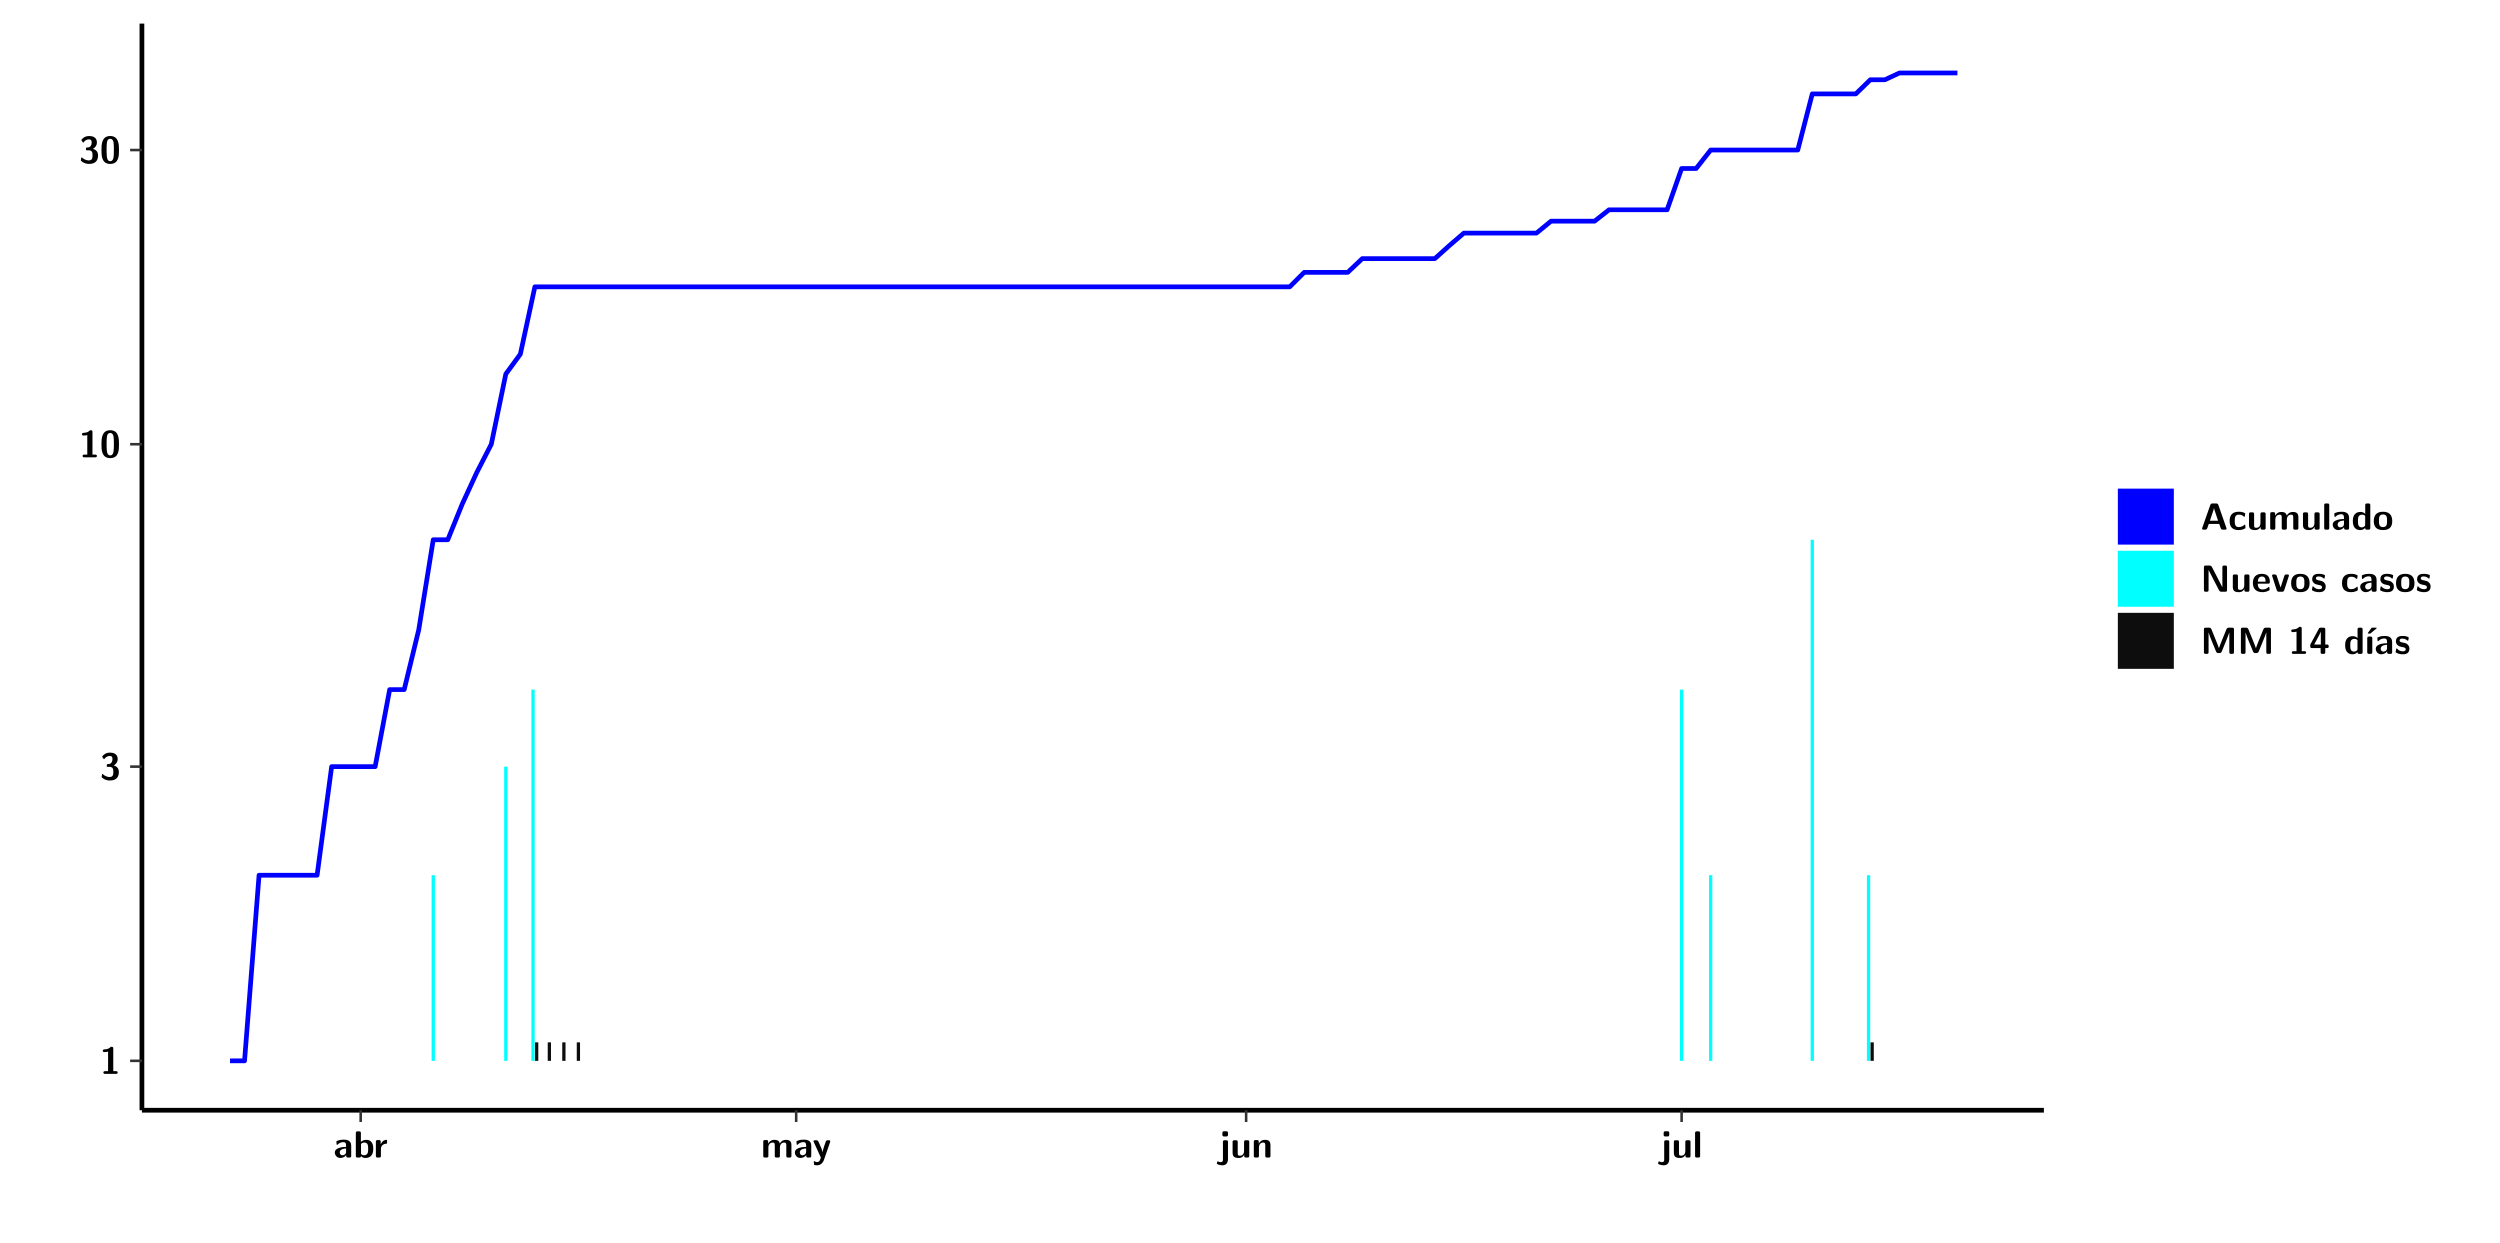
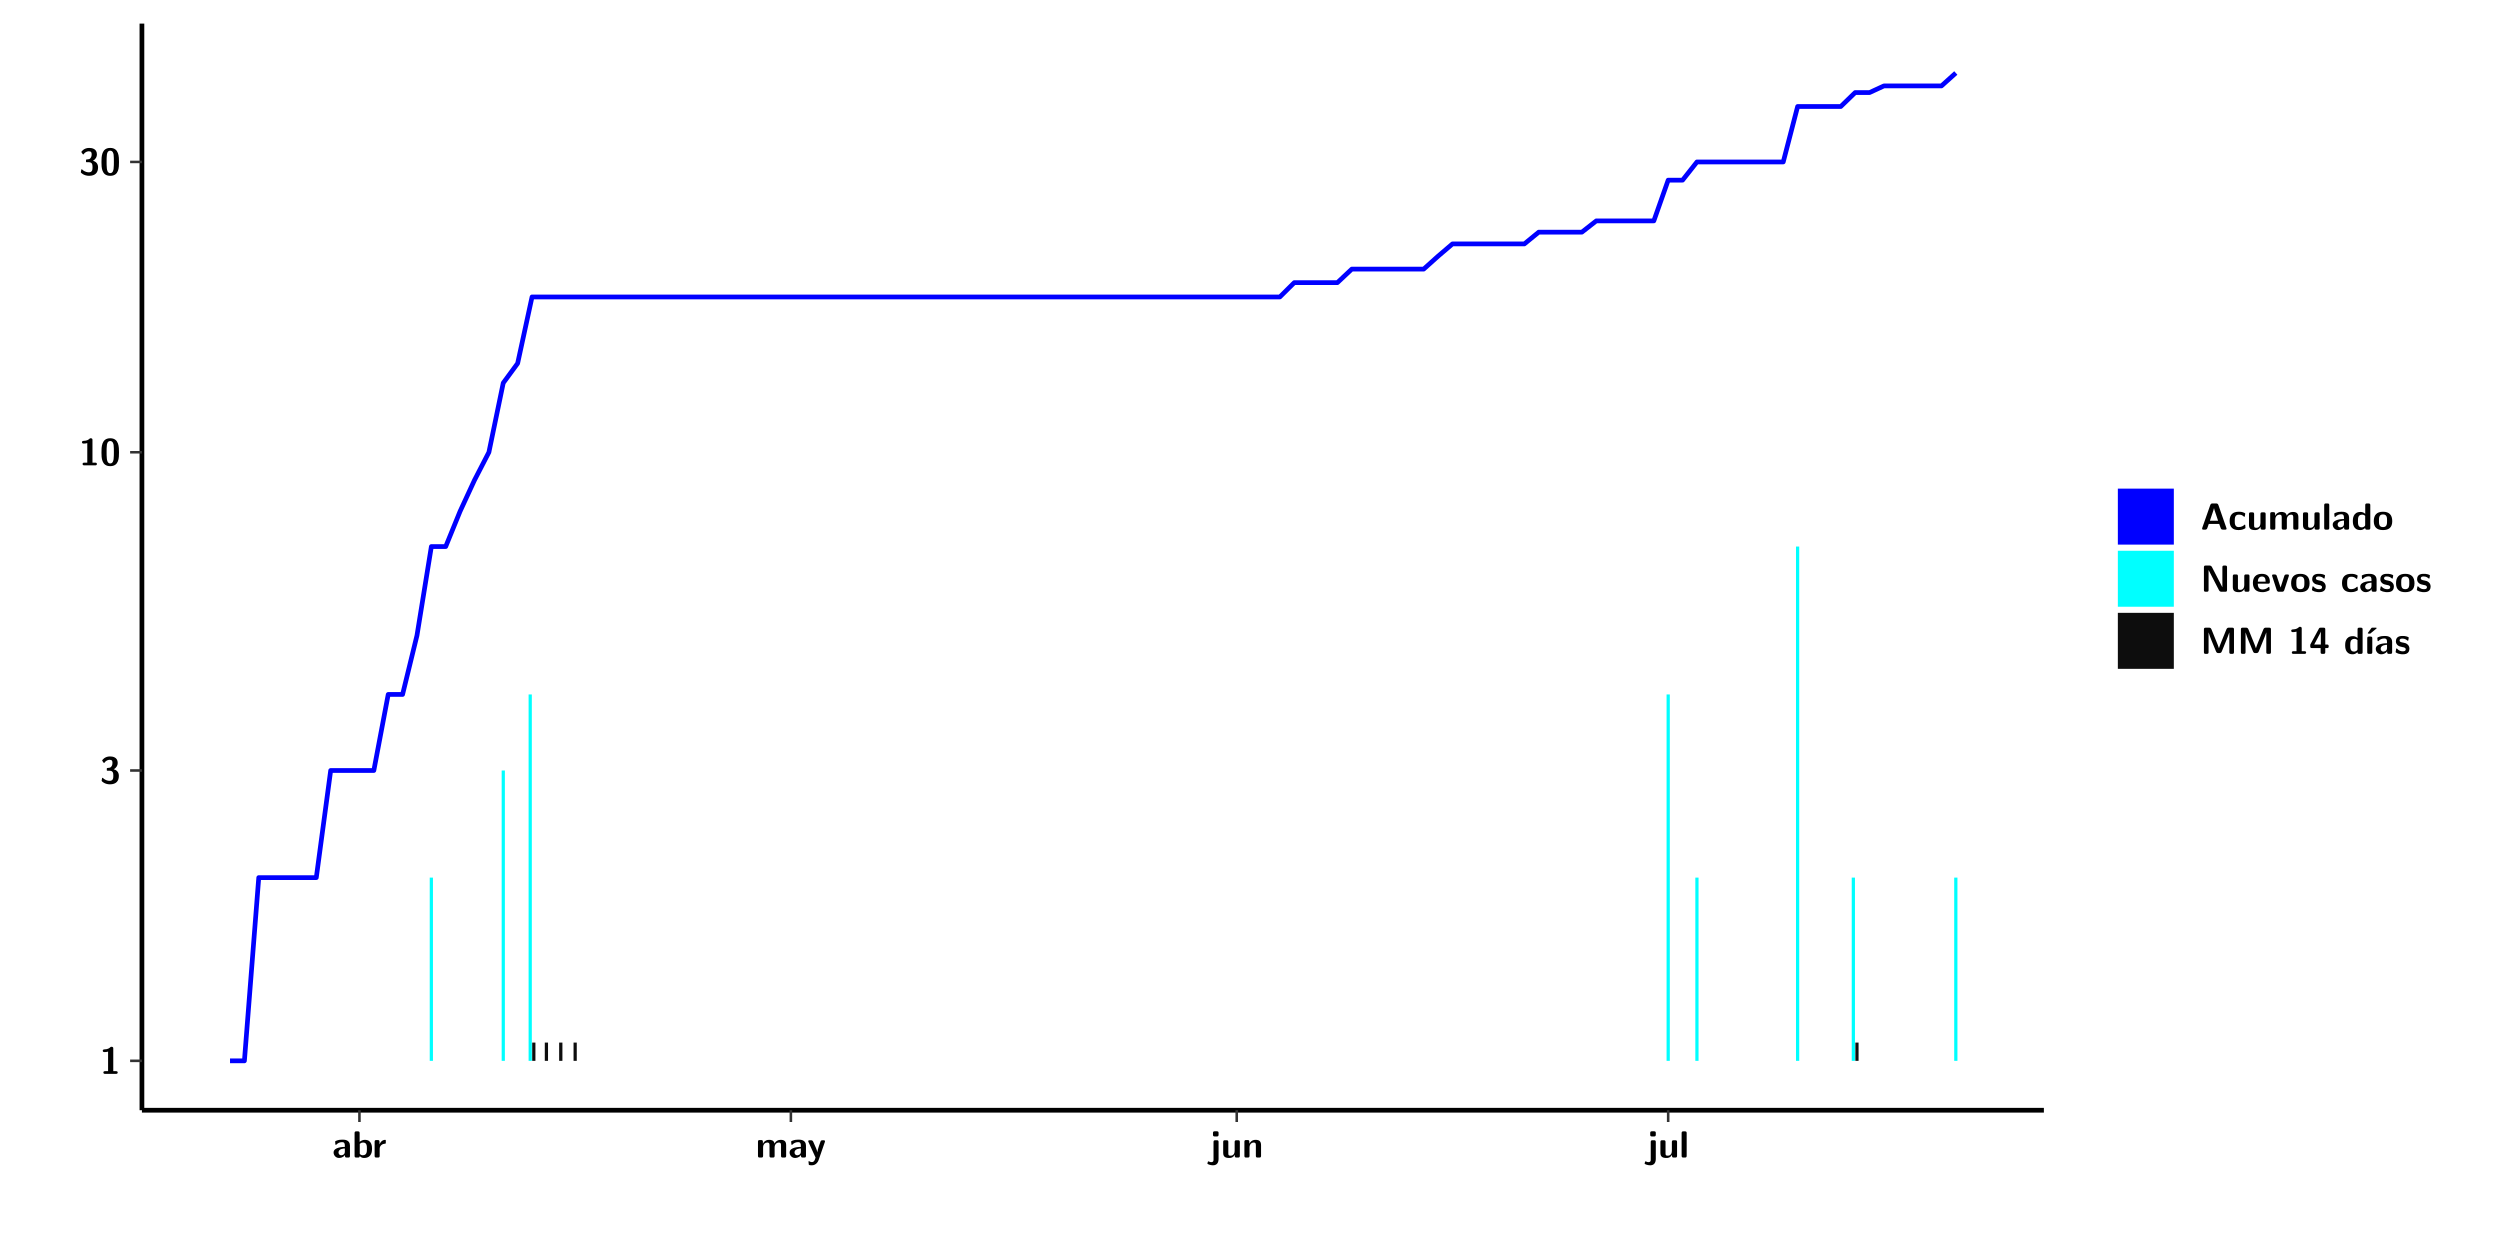
<svg xmlns="http://www.w3.org/2000/svg" xmlns:xlink="http://www.w3.org/1999/xlink" width="579.653pt" height="288pt" viewBox="0 0 579.653 288" version="1.1">
  <defs>
    <g>
      <symbol overflow="visible" id="glyph0-0">
        <path style="stroke:none;" d="" />
      </symbol>
      <symbol overflow="visible" id="glyph0-1">
        <path style="stroke:none;" d="M 3.109 -5.859 C 3.109 -6.016 3.109 -6.281 2.719 -6.281 C 2.547 -6.281 2.516 -6.266 2.406 -6.156 C 2.25 -6.016 1.922 -5.688 1.047 -5.672 C 0.891 -5.672 0.672 -5.609 0.672 -5.359 C 0.672 -5.047 0.969 -5.047 1.094 -5.047 C 1.344 -5.047 1.656 -5.078 1.906 -5.156 L 1.906 -0.625 L 1.234 -0.625 C 1.109 -0.625 0.812 -0.625 0.812 -0.312 C 0.812 0 1.109 0 1.234 0 L 3.719 0 C 3.828 0 4.141 0 4.141 -0.312 C 4.141 -0.625 3.828 -0.625 3.719 -0.625 L 3.109 -0.625 Z M 3.109 -5.859 " />
      </symbol>
      <symbol overflow="visible" id="glyph0-2">
        <path style="stroke:none;" d="M 0.844 -4.859 C 0.906 -4.766 0.953 -4.766 0.969 -4.766 C 1.031 -4.766 1.047 -4.797 1.094 -4.859 C 1.547 -5.5 2.172 -5.5 2.281 -5.5 C 2.844 -5.5 2.922 -5.203 2.922 -4.781 C 2.922 -4.656 2.922 -4.234 2.641 -3.906 C 2.438 -3.656 2.219 -3.641 1.953 -3.625 C 1.859 -3.609 1.688 -3.609 1.672 -3.578 C 1.609 -3.562 1.609 -3.5 1.609 -3.359 L 1.609 -3.203 C 1.609 -2.984 1.609 -2.969 1.844 -2.969 L 2.219 -2.969 C 3.031 -2.969 3.125 -2.469 3.125 -1.797 C 3.125 -1.203 3.062 -0.625 2.266 -0.625 C 1.984 -0.625 1.328 -0.688 0.75 -1.25 C 0.672 -1.328 0.656 -1.328 0.625 -1.328 C 0.531 -1.328 0.516 -1.25 0.516 -1.234 C 0.516 -1.234 0.406 -0.672 0.406 -0.625 C 0.406 -0.516 1.156 0.188 2.312 0.188 C 3.812 0.188 4.406 -0.609 4.406 -1.781 C 4.406 -2.562 3.984 -3.109 3.203 -3.297 C 3.906 -3.688 4.141 -4.266 4.141 -4.766 C 4.141 -6.156 2.891 -6.281 2.328 -6.281 C 1.125 -6.281 0.531 -5.422 0.531 -5.344 C 0.531 -5.297 0.594 -5.219 0.594 -5.219 Z M 0.844 -4.859 " />
      </symbol>
      <symbol overflow="visible" id="glyph0-3">
        <path style="stroke:none;" d="M 4.438 -3 C 4.438 -4.203 4.438 -6.281 2.406 -6.281 C 0.375 -6.281 0.375 -4.219 0.375 -3 C 0.375 -1.812 0.375 0.188 2.406 0.188 C 4.438 0.188 4.438 -1.781 4.438 -3 Z M 2.406 -0.438 C 1.75 -0.438 1.656 -1.25 1.625 -1.484 C 1.562 -1.953 1.562 -2.766 1.562 -3.125 C 1.562 -3.641 1.562 -4.203 1.625 -4.641 C 1.641 -4.875 1.734 -5.641 2.406 -5.641 C 3.047 -5.641 3.156 -4.906 3.188 -4.734 C 3.25 -4.281 3.25 -3.594 3.25 -3.125 C 3.25 -2.625 3.25 -1.953 3.188 -1.469 C 3.156 -1.234 3.062 -0.438 2.406 -0.438 Z M 2.406 -0.438 " />
      </symbol>
      <symbol overflow="visible" id="glyph0-4">
        <path style="stroke:none;" d="M 4.062 -2.766 C 4.062 -4.156 2.734 -4.156 2.297 -4.156 C 1.891 -4.156 1.453 -4.125 0.859 -3.891 C 0.672 -3.797 0.625 -3.781 0.625 -3.688 C 0.625 -3.625 0.688 -3.109 0.688 -3.047 C 0.703 -2.984 0.75 -2.938 0.812 -2.938 C 0.844 -2.938 0.875 -2.969 0.906 -3 C 1.281 -3.391 1.719 -3.578 2.266 -3.578 C 2.734 -3.578 2.875 -3.297 2.875 -2.781 L 2.875 -2.469 C 2.562 -2.469 0.266 -2.453 0.266 -1.172 C 0.266 -0.547 0.766 0.094 1.531 0.094 C 1.828 0.094 2.484 0.016 2.906 -0.594 L 2.906 -0.422 C 2.906 -0.141 2.969 0 3.328 0 L 3.641 0 C 3.984 0 4.062 -0.109 4.062 -0.422 Z M 2.875 -1.344 C 2.875 -0.531 2.047 -0.531 2.016 -0.531 C 1.641 -0.531 1.406 -0.844 1.406 -1.188 C 1.406 -2.047 2.625 -2.109 2.875 -2.109 Z M 2.875 -1.344 " />
      </symbol>
      <symbol overflow="visible" id="glyph0-5">
        <path style="stroke:none;" d="M 1.703 -5.656 C 1.703 -5.938 1.641 -6.078 1.281 -6.078 L 0.953 -6.078 C 0.641 -6.078 0.531 -5.984 0.531 -5.656 L 0.531 -0.422 C 0.531 -0.109 0.625 0 0.953 0 L 1.312 0 C 1.453 0 1.719 0 1.734 -0.344 C 2.125 0.094 2.578 0.094 2.719 0.094 C 4.578 0.094 4.578 -1.594 4.578 -2.031 C 4.578 -2.453 4.578 -4.109 2.938 -4.109 C 2.219 -4.109 1.781 -3.703 1.703 -3.625 Z M 1.734 -3.172 C 1.844 -3.281 2.109 -3.484 2.5 -3.484 C 3.391 -3.484 3.391 -2.672 3.391 -2.016 C 3.391 -1.375 3.391 -0.531 2.406 -0.531 C 2.047 -0.531 1.828 -0.75 1.734 -0.875 Z M 1.734 -3.172 " />
      </symbol>
      <symbol overflow="visible" id="glyph0-6">
        <path style="stroke:none;" d="M 1.703 -2.016 C 1.703 -2.844 2.391 -3.188 2.938 -3.219 C 3.109 -3.234 3.125 -3.234 3.125 -3.469 L 3.125 -3.875 C 3.125 -4.047 3.125 -4.109 2.969 -4.109 C 2.719 -4.109 2.078 -4.031 1.672 -3.078 L 1.656 -3.078 L 1.656 -3.641 C 1.656 -3.922 1.594 -4.062 1.234 -4.062 L 0.953 -4.062 C 0.641 -4.062 0.531 -3.969 0.531 -3.641 L 0.531 -0.422 C 0.531 -0.109 0.625 0 0.953 0 L 1.281 0 C 1.609 0 1.703 -0.109 1.703 -0.422 Z M 1.703 -2.016 " />
      </symbol>
      <symbol overflow="visible" id="glyph0-7">
        <path style="stroke:none;" d="M 7.062 -2.844 C 7.062 -3.75 6.672 -4.109 5.781 -4.109 C 5.156 -4.109 4.688 -3.828 4.359 -3.25 C 4.219 -4.078 3.484 -4.109 3.109 -4.109 C 2.938 -4.109 2.578 -4.109 2.188 -3.828 C 1.906 -3.625 1.734 -3.344 1.672 -3.203 L 1.672 -3.641 C 1.672 -3.922 1.609 -4.062 1.25 -4.062 L 0.953 -4.062 C 0.625 -4.062 0.531 -3.969 0.531 -3.641 L 0.531 -0.422 C 0.531 -0.109 0.625 0 0.953 0 L 1.297 0 C 1.625 0 1.719 -0.109 1.719 -0.422 L 1.719 -2.359 C 1.719 -3.141 2.25 -3.484 2.688 -3.484 C 3.109 -3.484 3.203 -3.297 3.203 -2.828 L 3.203 -0.422 C 3.203 -0.109 3.297 0 3.625 0 L 3.969 0 C 4.297 0 4.391 -0.109 4.391 -0.422 L 4.391 -2.359 C 4.391 -3.141 4.922 -3.484 5.359 -3.484 C 5.781 -3.484 5.875 -3.297 5.875 -2.828 L 5.875 -0.422 C 5.875 -0.109 5.969 0 6.297 0 L 6.641 0 C 6.984 0 7.062 -0.109 7.062 -0.422 Z M 7.062 -2.844 " />
      </symbol>
      <symbol overflow="visible" id="glyph0-8">
        <path style="stroke:none;" d="M 4.109 -3.609 C 4.141 -3.719 4.141 -3.734 4.141 -3.781 C 4.141 -4.016 3.906 -4.016 3.797 -4.016 L 3.609 -4.016 C 3.469 -4.016 3.266 -4.016 3.141 -3.812 C 3.109 -3.766 2.406 -1.828 2.359 -1.25 L 2.344 -1.25 C 2.312 -1.672 1.953 -2.484 1.562 -3.328 C 1.328 -3.891 1.266 -4.016 0.828 -4.016 L 0.594 -4.016 C 0.469 -4.016 0.25 -4.016 0.25 -3.781 C 0.25 -3.75 0.281 -3.688 0.297 -3.641 L 1.953 0 C 1.891 0.188 1.859 0.281 1.828 0.375 C 1.734 0.656 1.578 1.047 1.109 1.047 C 0.812 1.047 0.609 0.922 0.516 0.875 C 0.469 0.844 0.453 0.828 0.422 0.828 C 0.391 0.828 0.312 0.859 0.312 0.969 C 0.312 1.031 0.375 1.641 0.391 1.672 C 0.469 1.781 0.953 1.797 1.094 1.797 C 2.172 1.797 2.609 0.766 2.672 0.547 Z M 4.109 -3.609 " />
      </symbol>
      <symbol overflow="visible" id="glyph0-9">
        <path style="stroke:none;" d="M 1.969 -5.672 C 1.969 -5.953 1.906 -6.094 1.547 -6.094 L 1.094 -6.094 C 0.766 -6.094 0.672 -5.984 0.672 -5.672 L 0.672 -5.312 C 0.672 -5.031 0.734 -4.891 1.094 -4.891 L 1.547 -4.891 C 1.875 -4.891 1.969 -5 1.969 -5.312 Z M 0.797 0.484 C 0.797 0.703 0.797 1.062 0.25 1.062 C 0.156 1.062 -0.094 1.031 -0.266 0.922 C -0.359 0.875 -0.375 0.875 -0.406 0.875 C -0.484 0.875 -0.5 0.922 -0.547 1.094 C -0.609 1.281 -0.625 1.359 -0.625 1.391 C -0.625 1.547 0.109 1.797 0.656 1.797 C 1.625 1.797 1.969 1.141 1.969 0.281 L 1.969 -3.594 C 1.969 -3.875 1.906 -4.016 1.547 -4.016 L 1.219 -4.016 C 0.891 -4.016 0.797 -3.906 0.797 -3.594 Z M 0.797 0.484 " />
      </symbol>
      <symbol overflow="visible" id="glyph0-10">
        <path style="stroke:none;" d="M 4.391 -3.594 C 4.391 -3.875 4.328 -4.016 3.969 -4.016 L 3.609 -4.016 C 3.281 -4.016 3.188 -3.906 3.188 -3.594 L 3.188 -1.516 C 3.188 -0.938 2.891 -0.438 2.266 -0.438 C 1.766 -0.438 1.719 -0.562 1.719 -1.031 L 1.719 -3.594 C 1.719 -3.875 1.656 -4.016 1.297 -4.016 L 0.953 -4.016 C 0.625 -4.016 0.531 -3.922 0.531 -3.594 L 0.531 -1.109 C 0.531 -0.172 1.031 0.094 1.953 0.094 C 2.188 0.094 2.812 0.094 3.219 -0.656 L 3.219 -0.422 C 3.219 -0.141 3.281 0 3.641 0 L 3.969 0 C 4.297 0 4.391 -0.109 4.391 -0.422 Z M 4.391 -3.594 " />
      </symbol>
      <symbol overflow="visible" id="glyph0-11">
        <path style="stroke:none;" d="M 4.391 -2.844 C 4.391 -3.75 4 -4.109 3.109 -4.109 C 2.188 -4.109 1.781 -3.438 1.672 -3.203 L 1.672 -3.641 C 1.672 -3.922 1.609 -4.062 1.25 -4.062 L 0.953 -4.062 C 0.625 -4.062 0.531 -3.969 0.531 -3.641 L 0.531 -0.422 C 0.531 -0.109 0.625 0 0.953 0 L 1.297 0 C 1.625 0 1.719 -0.109 1.719 -0.422 L 1.719 -2.359 C 1.719 -3.125 2.219 -3.484 2.688 -3.484 C 3.109 -3.484 3.188 -3.281 3.188 -2.828 L 3.188 -0.422 C 3.188 -0.141 3.25 0 3.609 0 L 3.969 0 C 4.297 0 4.391 -0.109 4.391 -0.422 Z M 4.391 -2.844 " />
      </symbol>
      <symbol overflow="visible" id="glyph0-12">
        <path style="stroke:none;" d="M 1.703 -5.656 C 1.703 -5.938 1.641 -6.078 1.281 -6.078 L 0.953 -6.078 C 0.641 -6.078 0.531 -5.984 0.531 -5.656 L 0.531 -0.422 C 0.531 -0.109 0.625 0 0.953 0 L 1.281 0 C 1.609 0 1.703 -0.109 1.703 -0.422 Z M 1.703 -5.656 " />
      </symbol>
      <symbol overflow="visible" id="glyph0-13">
        <path style="stroke:none;" d="M 4.156 -5.703 C 4.031 -6.078 3.766 -6.078 3.594 -6.078 L 2.828 -6.078 C 2.641 -6.078 2.391 -6.078 2.266 -5.703 L 0.406 -0.406 C 0.375 -0.297 0.375 -0.281 0.375 -0.234 C 0.375 0 0.594 0 0.703 0 L 1.031 0 C 1.188 0 1.453 0 1.578 -0.344 L 1.922 -1.328 L 4.344 -1.328 L 4.641 -0.484 C 4.75 -0.172 4.812 0 5.234 0 L 5.703 0 C 5.828 0 6.047 0 6.047 -0.234 C 6.047 -0.281 6.047 -0.297 6 -0.406 Z M 2.812 -3.938 C 2.938 -4.328 3.062 -4.656 3.125 -4.969 L 3.141 -4.969 C 3.188 -4.766 3.188 -4.75 3.25 -4.547 L 4.078 -2.078 L 2.188 -2.078 Z M 2.812 -3.938 " />
      </symbol>
      <symbol overflow="visible" id="glyph0-14">
        <path style="stroke:none;" d="M 4 -0.438 C 4 -0.531 3.969 -0.938 3.953 -1.047 C 3.953 -1.078 3.938 -1.172 3.844 -1.172 C 3.812 -1.172 3.797 -1.172 3.703 -1.078 C 3.562 -0.953 3.141 -0.594 2.422 -0.594 C 1.516 -0.594 1.516 -1.469 1.516 -2.031 C 1.516 -2.75 1.562 -3.484 2.453 -3.484 C 3.031 -3.484 3.266 -3.344 3.578 -3.078 C 3.688 -2.984 3.703 -2.984 3.734 -2.984 C 3.828 -2.984 3.844 -3.062 3.844 -3.094 C 3.859 -3.172 3.953 -3.656 3.953 -3.703 C 3.953 -3.781 3.891 -3.812 3.75 -3.891 C 3.328 -4.078 3.062 -4.156 2.453 -4.156 C 1.141 -4.156 0.328 -3.547 0.328 -2.016 C 0.328 -0.562 1.078 0.094 2.406 0.094 C 2.641 0.094 3.172 0.094 3.75 -0.203 C 4 -0.344 4 -0.344 4 -0.438 Z M 4 -0.438 " />
      </symbol>
      <symbol overflow="visible" id="glyph0-15">
        <path style="stroke:none;" d="M 4.375 -5.656 C 4.375 -5.938 4.312 -6.078 3.953 -6.078 L 3.625 -6.078 C 3.297 -6.078 3.203 -5.969 3.203 -5.656 L 3.203 -3.672 C 2.812 -4.047 2.375 -4.109 2.109 -4.109 C 0.328 -4.109 0.328 -2.422 0.328 -2 C 0.328 -1.594 0.328 0.094 2.062 0.094 C 2.422 0.094 2.812 -0.016 3.188 -0.406 C 3.188 -0.094 3.297 0 3.609 0 L 3.953 0 C 4.281 0 4.375 -0.109 4.375 -0.422 Z M 3.188 -1.094 C 3.188 -0.953 3.188 -0.875 2.922 -0.688 C 2.703 -0.547 2.5 -0.531 2.406 -0.531 C 1.516 -0.531 1.516 -1.344 1.516 -2 C 1.516 -2.656 1.516 -3.484 2.5 -3.484 C 2.75 -3.484 2.984 -3.391 3.188 -3.203 Z M 3.188 -1.094 " />
      </symbol>
      <symbol overflow="visible" id="glyph0-16">
        <path style="stroke:none;" d="M 4.547 -1.969 C 4.547 -3.406 3.844 -4.156 2.406 -4.156 C 0.953 -4.156 0.266 -3.391 0.266 -1.969 C 0.266 -0.547 1.031 0.094 2.406 0.094 C 3.781 0.094 4.547 -0.531 4.547 -1.969 Z M 2.406 -0.594 C 1.469 -0.594 1.469 -1.375 1.469 -2.078 C 1.469 -2.75 1.469 -3.531 2.406 -3.531 C 3.344 -3.531 3.344 -2.766 3.344 -2.078 C 3.344 -1.391 3.344 -0.594 2.406 -0.594 Z M 2.406 -0.594 " />
      </symbol>
      <symbol overflow="visible" id="glyph0-17">
        <path style="stroke:none;" d="M 2.656 -5.734 C 2.469 -6.078 2.203 -6.078 2.031 -6.078 L 1.219 -6.078 C 0.906 -6.078 0.797 -5.984 0.797 -5.656 L 0.797 -0.422 C 0.797 -0.109 0.891 0 1.219 0 L 1.453 0 C 1.781 0 1.875 -0.109 1.875 -0.422 L 1.875 -5.016 L 1.891 -5.016 L 4.297 -0.344 C 4.484 0 4.75 0 4.922 0 L 5.734 0 C 6.062 0 6.156 -0.109 6.156 -0.422 L 6.156 -5.656 C 6.156 -5.938 6.094 -6.078 5.734 -6.078 L 5.5 -6.078 C 5.156 -6.078 5.078 -5.969 5.078 -5.656 L 5.078 -1.062 L 5.062 -1.062 Z M 2.656 -5.734 " />
      </symbol>
      <symbol overflow="visible" id="glyph0-18">
        <path style="stroke:none;" d="M 3.781 -1.875 C 3.984 -1.875 4.203 -1.891 4.203 -2.281 C 4.203 -3.406 3.672 -4.156 2.359 -4.156 C 0.969 -4.156 0.266 -3.375 0.266 -2.047 C 0.266 -0.609 1.109 0.094 2.484 0.094 C 2.812 0.094 3.312 0.047 3.891 -0.234 C 4.078 -0.328 4.141 -0.359 4.141 -0.469 C 4.141 -0.531 4.125 -0.781 4.109 -0.844 C 4.078 -1.125 4.062 -1.125 3.984 -1.125 C 3.953 -1.125 3.938 -1.125 3.844 -1.047 C 3.328 -0.594 2.797 -0.531 2.516 -0.531 C 1.531 -0.531 1.422 -1.312 1.391 -1.875 Z M 1.406 -2.344 C 1.422 -2.875 1.609 -3.531 2.359 -3.531 C 3.062 -3.531 3.203 -3.031 3.219 -2.344 Z M 1.406 -2.344 " />
      </symbol>
      <symbol overflow="visible" id="glyph0-19">
        <path style="stroke:none;" d="M 4.109 -3.609 C 4.141 -3.719 4.141 -3.75 4.141 -3.766 C 4.141 -4.016 3.922 -4.016 3.797 -4.016 L 3.609 -4.016 C 3.25 -4.016 3.141 -3.891 3.062 -3.641 L 2.203 -0.984 L 1.328 -3.641 C 1.266 -3.828 1.203 -4.016 0.781 -4.016 L 0.578 -4.016 C 0.453 -4.016 0.234 -4.016 0.234 -3.766 C 0.234 -3.75 0.234 -3.719 0.266 -3.609 L 1.312 -0.375 C 1.438 0 1.703 0 1.859 0 L 2.5 0 C 2.672 0 2.938 0 3.062 -0.375 Z M 4.109 -3.609 " />
      </symbol>
      <symbol overflow="visible" id="glyph0-20">
        <path style="stroke:none;" d="M 3.469 -1.234 C 3.469 -1.734 3.203 -2.031 3.047 -2.172 C 2.703 -2.484 2.391 -2.547 2.031 -2.609 C 1.547 -2.703 1.188 -2.766 1.188 -3.109 C 1.188 -3.469 1.484 -3.547 1.828 -3.547 C 2.406 -3.547 2.719 -3.328 2.953 -3.125 C 3.047 -3.047 3.062 -3.047 3.094 -3.047 C 3.188 -3.047 3.203 -3.125 3.203 -3.156 C 3.219 -3.219 3.312 -3.719 3.312 -3.766 C 3.312 -3.906 2.844 -4.031 2.75 -4.062 C 2.406 -4.156 2.125 -4.156 1.891 -4.156 C 1.5 -4.156 0.328 -4.156 0.328 -2.906 C 0.328 -2.484 0.516 -2.219 0.75 -2 C 1.062 -1.734 1.406 -1.672 1.906 -1.562 C 2.156 -1.531 2.609 -1.453 2.609 -1.062 C 2.609 -0.656 2.266 -0.594 1.922 -0.594 C 1.531 -0.594 1.047 -0.703 0.625 -1.188 C 0.594 -1.234 0.562 -1.266 0.516 -1.266 C 0.422 -1.266 0.406 -1.188 0.391 -1.125 C 0.375 -1.016 0.266 -0.516 0.266 -0.422 C 0.266 -0.266 0.922 -0.062 0.922 -0.047 C 1.406 0.094 1.766 0.094 1.922 0.094 C 2.359 0.094 3.469 0.062 3.469 -1.234 Z M 3.469 -1.234 " />
      </symbol>
      <symbol overflow="visible" id="glyph0-21">
        <path style="stroke:none;" d="M 4.859 -2.859 C 4.688 -2.422 4.359 -1.609 4.281 -1.312 C 4.203 -1.625 3.844 -2.484 3.656 -2.953 L 2.531 -5.719 C 2.391 -6.078 2.109 -6.078 1.953 -6.078 L 1.219 -6.078 C 0.906 -6.078 0.797 -5.984 0.797 -5.656 L 0.797 -0.422 C 0.797 -0.109 0.891 0 1.219 0 L 1.453 0 C 1.781 0 1.875 -0.109 1.875 -0.422 L 1.875 -4.953 L 1.891 -4.953 C 1.984 -4.562 2.375 -3.578 2.578 -3.062 L 3.609 -0.562 C 3.766 -0.188 3.969 -0.188 4.266 -0.188 C 4.562 -0.188 4.781 -0.188 4.938 -0.562 L 6.062 -3.328 C 6.141 -3.531 6.625 -4.719 6.672 -4.953 L 6.688 -4.953 L 6.688 -0.422 C 6.688 -0.141 6.75 0 7.109 0 L 7.344 0 C 7.672 0 7.766 -0.109 7.766 -0.422 L 7.766 -5.656 C 7.766 -5.938 7.703 -6.078 7.344 -6.078 L 6.609 -6.078 C 6.391 -6.078 6.172 -6.062 6.016 -5.703 Z M 4.859 -2.859 " />
      </symbol>
      <symbol overflow="visible" id="glyph0-22">
        <path style="stroke:none;" d="M 0.344 -2.297 C 0.266 -2.172 0.266 -2.141 0.266 -1.984 L 0.266 -1.766 C 0.266 -1.484 0.328 -1.344 0.688 -1.344 L 2.672 -1.344 L 2.672 -0.422 C 2.672 -0.141 2.719 0 3.078 0 L 3.328 0 C 3.656 0 3.75 -0.109 3.75 -0.422 L 3.75 -1.344 L 4.125 -1.344 C 4.391 -1.344 4.547 -1.406 4.547 -1.75 C 4.547 -2.078 4.422 -2.172 4.125 -2.172 L 3.75 -2.172 L 3.75 -5.656 C 3.75 -5.984 3.656 -6.078 3.328 -6.078 L 2.688 -6.078 C 2.531 -6.078 2.391 -6.078 2.281 -5.875 Z M 1.188 -2.172 C 2.578 -4.75 2.672 -5.016 2.703 -5.156 L 2.719 -5.156 L 2.719 -2.172 Z M 1.188 -2.172 " />
      </symbol>
      <symbol overflow="visible" id="glyph0-23">
        <path style="stroke:none;" d="M 3.906 -5.844 C 3.953 -5.875 4 -5.922 4 -5.969 C 4 -6.078 3.906 -6.078 3.766 -6.078 L 3.047 -6.078 C 2.875 -6.078 2.859 -6.078 2.781 -5.984 L 2.031 -4.953 C 1.953 -4.859 1.953 -4.844 1.953 -4.828 C 1.953 -4.703 2.047 -4.703 2.188 -4.703 L 2.516 -4.703 Z M 3.906 -5.844 " />
      </symbol>
      <symbol overflow="visible" id="glyph0-24">
        <path style="stroke:none;" d="M 1.703 -3.594 C 1.703 -3.875 1.641 -4.016 1.281 -4.016 L 0.953 -4.016 C 0.641 -4.016 0.531 -3.922 0.531 -3.594 L 0.531 -0.422 C 0.531 -0.109 0.625 0 0.953 0 L 1.281 0 C 1.609 0 1.703 -0.109 1.703 -0.422 Z M 1.703 -3.594 " />
      </symbol>
    </g>
    <clipPath id="clip1">
      <path d="M 0 0 L 576.008 0 L 576.008 288 L 0 288 Z M 0 0 " />
    </clipPath>
    <clipPath id="clip2">
      <path d="M 32.906 5.477 L 473.898 5.477 L 473.898 257.414 L 32.906 257.414 Z M 32.906 5.477 " />
    </clipPath>
  </defs>
  <g id="surface1">
    <g clip-path="url(#clip1)" clip-rule="nonzero">
      <path style="fill-rule:nonzero;fill:rgb(100%,100%,100%);fill-opacity:1;stroke-width:0.598;stroke-linecap:round;stroke-linejoin:round;stroke:rgb(100%,100%,100%);stroke-opacity:1;stroke-miterlimit:10;" d="M 0 0 L 0 288.004 L 576.008 288.004 L 576.008 0 Z M 0 0 " transform="matrix(1,0,0,-1,0,288)" />
    </g>
    <g clip-path="url(#clip2)" clip-rule="nonzero">
      <path style=" stroke:none;fill-rule:nonzero;fill:rgb(100%,100%,100%);fill-opacity:1;" d="M 32.906 257.414 L 32.906 5.477 L 473.898 5.477 L 473.898 257.414 Z M 32.906 257.414 " />
    </g>
-     <path style=" stroke:none;fill-rule:nonzero;fill:rgb(0%,100%,100%);fill-opacity:1;" d="M 100.074 245.969 L 100.074 202.93 L 100.832 202.93 L 100.832 245.969 Z M 100.074 245.969 " />
-     <path style=" stroke:none;fill-rule:nonzero;fill:rgb(0%,100%,100%);fill-opacity:1;" d="M 116.902 245.969 L 116.902 177.754 L 117.66 177.754 L 117.66 245.969 Z M 116.902 245.969 " />
-     <path style=" stroke:none;fill-rule:nonzero;fill:rgb(0%,100%,100%);fill-opacity:1;" d="M 123.211 245.969 L 123.211 159.891 L 123.965 159.891 L 123.965 245.969 Z M 123.211 245.969 " />
-     <path style=" stroke:none;fill-rule:nonzero;fill:rgb(4.999%,4.999%,4.999%);fill-opacity:1;" d="M 124.055 245.969 L 124.055 241.684 L 124.812 241.684 L 124.812 245.969 Z M 124.055 245.969 " />
-     <path style=" stroke:none;fill-rule:nonzero;fill:rgb(4.999%,4.999%,4.999%);fill-opacity:1;" d="M 126.996 245.969 L 126.996 241.684 L 127.754 241.684 L 127.754 245.969 Z M 126.996 245.969 " />
-     <path style=" stroke:none;fill-rule:nonzero;fill:rgb(4.999%,4.999%,4.999%);fill-opacity:1;" d="M 130.363 245.969 L 130.363 241.684 L 131.121 241.684 L 131.121 245.969 Z M 130.363 245.969 " />
-     <path style=" stroke:none;fill-rule:nonzero;fill:rgb(4.999%,4.999%,4.999%);fill-opacity:1;" d="M 133.73 245.969 L 133.73 241.684 L 134.488 241.684 L 134.488 245.969 Z M 133.73 245.969 " />
-     <path style=" stroke:none;fill-rule:nonzero;fill:rgb(0%,100%,100%);fill-opacity:1;" d="M 389.523 245.969 L 389.523 159.891 L 390.281 159.891 L 390.281 245.969 Z M 389.523 245.969 " />
-     <path style=" stroke:none;fill-rule:nonzero;fill:rgb(0%,100%,100%);fill-opacity:1;" d="M 396.258 245.969 L 396.258 202.93 L 397.016 202.93 L 397.016 245.969 Z M 396.258 245.969 " />
-     <path style=" stroke:none;fill-rule:nonzero;fill:rgb(0%,100%,100%);fill-opacity:1;" d="M 419.82 245.969 L 419.82 125.148 L 420.578 125.148 L 420.578 245.969 Z M 419.82 245.969 " />
-     <path style=" stroke:none;fill-rule:nonzero;fill:rgb(0%,100%,100%);fill-opacity:1;" d="M 432.863 245.969 L 432.863 202.93 L 433.621 202.93 L 433.621 245.969 Z M 432.863 245.969 " />
-     <path style=" stroke:none;fill-rule:nonzero;fill:rgb(4.999%,4.999%,4.999%);fill-opacity:1;" d="M 433.699 245.969 L 433.699 241.684 L 434.457 241.684 L 434.457 245.969 Z M 433.699 245.969 " />
-     <path style="fill:none;stroke-width:1.096;stroke-linecap:butt;stroke-linejoin:round;stroke:rgb(0%,0%,100%);stroke-opacity:1;stroke-miterlimit:10;" d="M 53.332 42.031 L 56.699 42.031 L 60.066 85.07 L 73.523 85.07 L 76.895 110.246 L 86.984 110.246 L 90.352 128.109 L 93.719 128.109 L 97.086 141.961 L 100.453 162.852 L 103.82 162.852 L 107.18 171.141 L 110.547 178.453 L 113.914 185 L 117.281 201.289 L 120.648 205.891 L 124.016 221.492 L 299.031 221.492 L 302.398 224.852 L 312.492 224.852 L 315.859 228.039 L 332.688 228.039 L 336.055 231.066 L 339.422 233.957 L 356.25 233.957 L 359.617 236.715 L 369.707 236.715 L 373.074 239.355 L 386.535 239.355 L 389.902 248.93 L 393.27 248.93 L 396.637 253.215 L 416.832 253.215 L 420.199 266.234 L 430.293 266.234 L 433.66 269.504 L 437.027 269.504 L 440.395 271.078 L 453.855 271.078 " transform="matrix(1,0,0,-1,0,288)" />
+     <path style=" stroke:none;fill-rule:nonzero;fill:rgb(0%,100%,100%);fill-opacity:1;" d="M 99.637 245.969 L 99.637 203.484 L 100.387 203.484 L 100.387 245.969 Z M 99.637 245.969 " />
+     <path style=" stroke:none;fill-rule:nonzero;fill:rgb(0%,100%,100%);fill-opacity:1;" d="M 116.316 245.969 L 116.316 178.648 L 117.062 178.648 L 117.062 245.969 Z M 116.316 245.969 " />
+     <path style=" stroke:none;fill-rule:nonzero;fill:rgb(0%,100%,100%);fill-opacity:1;" d="M 122.562 245.969 L 122.562 161.016 L 123.309 161.016 L 123.309 245.969 Z M 122.562 245.969 " />
+     <path style=" stroke:none;fill-rule:nonzero;fill:rgb(4.999%,4.999%,4.999%);fill-opacity:1;" d="M 123.398 245.969 L 123.398 241.734 L 124.145 241.734 L 124.145 245.969 Z M 123.398 245.969 " />
+     <path style=" stroke:none;fill-rule:nonzero;fill:rgb(4.999%,4.999%,4.999%);fill-opacity:1;" d="M 126.316 245.969 L 126.316 241.734 L 127.066 241.734 L 127.066 245.969 Z M 126.316 245.969 " />
+     <path style=" stroke:none;fill-rule:nonzero;fill:rgb(4.999%,4.999%,4.999%);fill-opacity:1;" d="M 129.645 245.969 L 129.645 241.734 L 130.402 241.734 L 130.402 245.969 Z M 129.645 245.969 " />
+     <path style=" stroke:none;fill-rule:nonzero;fill:rgb(4.999%,4.999%,4.999%);fill-opacity:1;" d="M 132.984 245.969 L 132.984 241.734 L 133.73 241.734 L 133.73 245.969 Z M 132.984 245.969 " />
+     <path style=" stroke:none;fill-rule:nonzero;fill:rgb(0%,100%,100%);fill-opacity:1;" d="M 386.414 245.969 L 386.414 161.016 L 387.164 161.016 L 387.164 245.969 Z M 386.414 245.969 " />
+     <path style=" stroke:none;fill-rule:nonzero;fill:rgb(0%,100%,100%);fill-opacity:1;" d="M 393.082 245.969 L 393.082 203.484 L 393.828 203.484 L 393.828 245.969 Z M 393.082 245.969 " />
+     <path style=" stroke:none;fill-rule:nonzero;fill:rgb(0%,100%,100%);fill-opacity:1;" d="M 416.422 245.969 L 416.422 126.723 L 417.172 126.723 L 417.172 245.969 Z M 416.422 245.969 " />
+     <path style=" stroke:none;fill-rule:nonzero;fill:rgb(0%,100%,100%);fill-opacity:1;" d="M 429.344 245.969 L 429.344 203.484 L 430.094 203.484 L 430.094 245.969 Z M 429.344 245.969 " />
+     <path style=" stroke:none;fill-rule:nonzero;fill:rgb(4.999%,4.999%,4.999%);fill-opacity:1;" d="M 430.184 245.969 L 430.184 241.734 L 430.93 241.734 L 430.93 245.969 Z M 430.184 245.969 " />
+     <path style=" stroke:none;fill-rule:nonzero;fill:rgb(0%,100%,100%);fill-opacity:1;" d="M 453.105 245.969 L 453.105 203.484 L 453.855 203.484 L 453.855 245.969 Z M 453.105 245.969 " />
+     <path style="fill:none;stroke-width:1.096;stroke-linecap:butt;stroke-linejoin:round;stroke:rgb(0%,0%,100%);stroke-opacity:1;stroke-miterlimit:10;" d="M 53.332 42.031 L 56.668 42.031 L 59.996 84.516 L 73.336 84.516 L 76.672 109.352 L 86.676 109.352 L 90.012 126.984 L 93.34 126.984 L 96.68 140.656 L 100.016 161.277 L 103.344 161.277 L 106.68 169.457 L 110.02 176.68 L 113.355 183.137 L 116.684 199.207 L 120.02 203.75 L 123.359 219.152 L 296.75 219.152 L 300.09 222.469 L 310.09 222.469 L 313.43 225.605 L 330.098 225.605 L 333.434 228.598 L 336.77 231.445 L 353.438 231.445 L 356.777 234.176 L 366.781 234.176 L 370.117 236.785 L 383.457 236.785 L 386.785 246.23 L 390.121 246.23 L 393.461 250.453 L 413.465 250.453 L 416.801 263.305 L 426.805 263.305 L 430.133 266.535 L 433.469 266.535 L 436.809 268.078 L 450.148 268.078 L 453.477 271.078 " transform="matrix(1,0,0,-1,0,288)" />
    <path style="fill:none;stroke-width:1.096;stroke-linecap:butt;stroke-linejoin:round;stroke:rgb(0%,0%,0%);stroke-opacity:1;stroke-miterlimit:10;" d="M 32.906 30.586 L 32.906 282.523 " transform="matrix(1,0,0,-1,0,288)" />
    <g style="fill:rgb(0%,0%,0%);fill-opacity:1;">
      <use xlink:href="#glyph0-1" x="23.153" y="248.986" />
    </g>
    <g style="fill:rgb(0%,0%,0%);fill-opacity:1;">
-       <use xlink:href="#glyph0-2" x="23.153" y="180.782" />
-     </g>
-     <g style="fill:rgb(0%,0%,0%);fill-opacity:1;">
-       <use xlink:href="#glyph0-1" x="18.331" y="106.032" />
-       <use xlink:href="#glyph0-3" x="23.153" y="106.032" />
-     </g>
-     <g style="fill:rgb(0%,0%,0%);fill-opacity:1;">
-       <use xlink:href="#glyph0-2" x="18.331" y="37.818" />
-       <use xlink:href="#glyph0-3" x="23.153" y="37.818" />
+       <use xlink:href="#glyph0-2" x="23.153" y="181.669" />
+     </g>
+     <g style="fill:rgb(0%,0%,0%);fill-opacity:1;">
+       <use xlink:href="#glyph0-1" x="18.331" y="107.895" />
+       <use xlink:href="#glyph0-3" x="23.153" y="107.895" />
+     </g>
+     <g style="fill:rgb(0%,0%,0%);fill-opacity:1;">
+       <use xlink:href="#glyph0-2" x="18.331" y="40.578" />
+       <use xlink:href="#glyph0-3" x="23.153" y="40.578" />
    </g>
    <path style="fill:none;stroke-width:0.598;stroke-linecap:butt;stroke-linejoin:round;stroke:rgb(20%,20%,20%);stroke-opacity:1;stroke-miterlimit:10;" d="M 30.168 42.031 L 32.906 42.031 " transform="matrix(1,0,0,-1,0,288)" />
-     <path style="fill:none;stroke-width:0.598;stroke-linecap:butt;stroke-linejoin:round;stroke:rgb(20%,20%,20%);stroke-opacity:1;stroke-miterlimit:10;" d="M 30.168 110.246 L 32.906 110.246 " transform="matrix(1,0,0,-1,0,288)" />
-     <path style="fill:none;stroke-width:0.598;stroke-linecap:butt;stroke-linejoin:round;stroke:rgb(20%,20%,20%);stroke-opacity:1;stroke-miterlimit:10;" d="M 30.168 185 L 32.906 185 " transform="matrix(1,0,0,-1,0,288)" />
-     <path style="fill:none;stroke-width:0.598;stroke-linecap:butt;stroke-linejoin:round;stroke:rgb(20%,20%,20%);stroke-opacity:1;stroke-miterlimit:10;" d="M 30.168 253.215 L 32.906 253.215 " transform="matrix(1,0,0,-1,0,288)" />
+     <path style="fill:none;stroke-width:0.598;stroke-linecap:butt;stroke-linejoin:round;stroke:rgb(20%,20%,20%);stroke-opacity:1;stroke-miterlimit:10;" d="M 30.168 109.352 L 32.906 109.352 " transform="matrix(1,0,0,-1,0,288)" />
+     <path style="fill:none;stroke-width:0.598;stroke-linecap:butt;stroke-linejoin:round;stroke:rgb(20%,20%,20%);stroke-opacity:1;stroke-miterlimit:10;" d="M 30.168 183.137 L 32.906 183.137 " transform="matrix(1,0,0,-1,0,288)" />
+     <path style="fill:none;stroke-width:0.598;stroke-linecap:butt;stroke-linejoin:round;stroke:rgb(20%,20%,20%);stroke-opacity:1;stroke-miterlimit:10;" d="M 30.168 250.453 L 32.906 250.453 " transform="matrix(1,0,0,-1,0,288)" />
    <path style="fill:none;stroke-width:1.096;stroke-linecap:butt;stroke-linejoin:round;stroke:rgb(0%,0%,0%);stroke-opacity:1;stroke-miterlimit:10;" d="M 32.906 30.586 L 473.898 30.586 " transform="matrix(1,0,0,-1,0,288)" />
-     <path style="fill:none;stroke-width:0.598;stroke-linecap:butt;stroke-linejoin:round;stroke:rgb(20%,20%,20%);stroke-opacity:1;stroke-miterlimit:10;" d="M 83.629 27.848 L 83.629 30.586 " transform="matrix(1,0,0,-1,0,288)" />
-     <path style="fill:none;stroke-width:0.598;stroke-linecap:butt;stroke-linejoin:round;stroke:rgb(20%,20%,20%);stroke-opacity:1;stroke-miterlimit:10;" d="M 184.602 27.848 L 184.602 30.586 " transform="matrix(1,0,0,-1,0,288)" />
-     <path style="fill:none;stroke-width:0.598;stroke-linecap:butt;stroke-linejoin:round;stroke:rgb(20%,20%,20%);stroke-opacity:1;stroke-miterlimit:10;" d="M 288.93 27.848 L 288.93 30.586 " transform="matrix(1,0,0,-1,0,288)" />
-     <path style="fill:none;stroke-width:0.598;stroke-linecap:butt;stroke-linejoin:round;stroke:rgb(20%,20%,20%);stroke-opacity:1;stroke-miterlimit:10;" d="M 389.902 27.848 L 389.902 30.586 " transform="matrix(1,0,0,-1,0,288)" />
-     <g style="fill:rgb(0%,0%,0%);fill-opacity:1;">
-       <use xlink:href="#glyph0-4" x="77.368" y="268.394" />
-       <use xlink:href="#glyph0-5" x="81.971" y="268.394" />
-     </g>
-     <g style="fill:rgb(0%,0%,0%);fill-opacity:1;">
-       <use xlink:href="#glyph0-6" x="86.618" y="268.394" />
-     </g>
-     <g style="fill:rgb(0%,0%,0%);fill-opacity:1;">
-       <use xlink:href="#glyph0-7" x="176.439" y="268.394" />
-       <use xlink:href="#glyph0-4" x="184.037" y="268.394" />
-     </g>
-     <g style="fill:rgb(0%,0%,0%);fill-opacity:1;">
-       <use xlink:href="#glyph0-8" x="188.368" y="268.394" />
-     </g>
-     <g style="fill:rgb(0%,0%,0%);fill-opacity:1;">
-       <use xlink:href="#glyph0-9" x="282.753" y="268.394" />
-       <use xlink:href="#glyph0-10" x="285.261" y="268.394" />
-       <use xlink:href="#glyph0-11" x="290.18" y="268.394" />
-     </g>
-     <g style="fill:rgb(0%,0%,0%);fill-opacity:1;">
-       <use xlink:href="#glyph0-9" x="385.064" y="268.394" />
-       <use xlink:href="#glyph0-10" x="387.572" y="268.394" />
-       <use xlink:href="#glyph0-12" x="392.491" y="268.394" />
+     <path style="fill:none;stroke-width:0.598;stroke-linecap:butt;stroke-linejoin:round;stroke:rgb(20%,20%,20%);stroke-opacity:1;stroke-miterlimit:10;" d="M 83.34 27.848 L 83.34 30.586 " transform="matrix(1,0,0,-1,0,288)" />
+     <path style="fill:none;stroke-width:0.598;stroke-linecap:butt;stroke-linejoin:round;stroke:rgb(20%,20%,20%);stroke-opacity:1;stroke-miterlimit:10;" d="M 183.375 27.848 L 183.375 30.586 " transform="matrix(1,0,0,-1,0,288)" />
+     <path style="fill:none;stroke-width:0.598;stroke-linecap:butt;stroke-linejoin:round;stroke:rgb(20%,20%,20%);stroke-opacity:1;stroke-miterlimit:10;" d="M 286.75 27.848 L 286.75 30.586 " transform="matrix(1,0,0,-1,0,288)" />
+     <path style="fill:none;stroke-width:0.598;stroke-linecap:butt;stroke-linejoin:round;stroke:rgb(20%,20%,20%);stroke-opacity:1;stroke-miterlimit:10;" d="M 386.785 27.848 L 386.785 30.586 " transform="matrix(1,0,0,-1,0,288)" />
+     <g style="fill:rgb(0%,0%,0%);fill-opacity:1;">
+       <use xlink:href="#glyph0-4" x="77.079" y="268.394" />
+       <use xlink:href="#glyph0-5" x="81.682" y="268.394" />
+     </g>
+     <g style="fill:rgb(0%,0%,0%);fill-opacity:1;">
+       <use xlink:href="#glyph0-6" x="86.329" y="268.394" />
+     </g>
+     <g style="fill:rgb(0%,0%,0%);fill-opacity:1;">
+       <use xlink:href="#glyph0-7" x="175.214" y="268.394" />
+       <use xlink:href="#glyph0-4" x="182.812" y="268.394" />
+     </g>
+     <g style="fill:rgb(0%,0%,0%);fill-opacity:1;">
+       <use xlink:href="#glyph0-8" x="187.143" y="268.394" />
+     </g>
+     <g style="fill:rgb(0%,0%,0%);fill-opacity:1;">
+       <use xlink:href="#glyph0-9" x="280.571" y="268.394" />
+       <use xlink:href="#glyph0-10" x="283.079" y="268.394" />
+       <use xlink:href="#glyph0-11" x="287.998" y="268.394" />
+     </g>
+     <g style="fill:rgb(0%,0%,0%);fill-opacity:1;">
+       <use xlink:href="#glyph0-9" x="381.945" y="268.394" />
+       <use xlink:href="#glyph0-10" x="384.453" y="268.394" />
+       <use xlink:href="#glyph0-12" x="389.372" y="268.394" />
    </g>
    <path style=" stroke:none;fill-rule:nonzero;fill:rgb(100%,100%,100%);fill-opacity:1;" d="M 484.859 161.262 L 484.859 101.625 L 570.527 101.625 L 570.527 161.262 Z M 484.859 161.262 " />
    <path style=" stroke:none;fill-rule:nonzero;fill:rgb(0%,0%,100%);fill-opacity:1;" d="M 491.047 126.273 L 491.047 113.293 L 504.027 113.293 L 504.027 126.273 Z M 491.047 126.273 " />
    <path style=" stroke:none;fill-rule:nonzero;fill:rgb(0%,100%,100%);fill-opacity:1;" d="M 491.047 140.68 L 491.047 127.699 L 504.027 127.699 L 504.027 140.68 Z M 491.047 140.68 " />
    <path style=" stroke:none;fill-rule:nonzero;fill:rgb(4.999%,4.999%,4.999%);fill-opacity:1;" d="M 491.047 155.078 L 491.047 142.094 L 504.027 142.094 L 504.027 155.078 Z M 491.047 155.078 " />
    <g style="fill:rgb(0%,0%,0%);fill-opacity:1;">
      <use xlink:href="#glyph0-13" x="510.207" y="122.809" />
      <use xlink:href="#glyph0-14" x="516.636" y="122.809" />
      <use xlink:href="#glyph0-10" x="520.922" y="122.809" />
      <use xlink:href="#glyph0-7" x="525.841" y="122.809" />
      <use xlink:href="#glyph0-10" x="533.44" y="122.809" />
      <use xlink:href="#glyph0-12" x="538.359" y="122.809" />
      <use xlink:href="#glyph0-4" x="540.6" y="122.809" />
      <use xlink:href="#glyph0-15" x="545.203" y="122.809" />
      <use xlink:href="#glyph0-16" x="550.122" y="122.809" />
    </g>
    <g style="fill:rgb(0%,0%,0%);fill-opacity:1;">
      <use xlink:href="#glyph0-17" x="510.207" y="137.205" />
      <use xlink:href="#glyph0-10" x="517.172" y="137.205" />
      <use xlink:href="#glyph0-18" x="522.092" y="137.205" />
      <use xlink:href="#glyph0-19" x="526.573" y="137.205" />
      <use xlink:href="#glyph0-16" x="530.956" y="137.205" />
      <use xlink:href="#glyph0-20" x="535.778" y="137.205" />
    </g>
    <g style="fill:rgb(0%,0%,0%);fill-opacity:1;">
      <use xlink:href="#glyph0-14" x="542.693" y="137.205" />
      <use xlink:href="#glyph0-4" x="546.979" y="137.205" />
      <use xlink:href="#glyph0-20" x="551.582" y="137.205" />
      <use xlink:href="#glyph0-16" x="555.279" y="137.205" />
      <use xlink:href="#glyph0-20" x="560.1" y="137.205" />
    </g>
    <g style="fill:rgb(0%,0%,0%);fill-opacity:1;">
      <use xlink:href="#glyph0-21" x="510.207" y="151.611" />
      <use xlink:href="#glyph0-21" x="518.779" y="151.611" />
    </g>
    <g style="fill:rgb(0%,0%,0%);fill-opacity:1;">
      <use xlink:href="#glyph0-1" x="530.569" y="151.611" />
      <use xlink:href="#glyph0-22" x="535.391" y="151.611" />
    </g>
    <g style="fill:rgb(0%,0%,0%);fill-opacity:1;">
      <use xlink:href="#glyph0-15" x="543.422" y="151.611" />
    </g>
    <g style="fill:rgb(0%,0%,0%);fill-opacity:1;">
      <use xlink:href="#glyph0-23" x="547.052" y="151.611" />
    </g>
    <g style="fill:rgb(0%,0%,0%);fill-opacity:1;">
      <use xlink:href="#glyph0-24" x="548.341" y="151.611" />
      <use xlink:href="#glyph0-4" x="550.582" y="151.611" />
      <use xlink:href="#glyph0-20" x="555.185" y="151.611" />
    </g>
  </g>
</svg>
